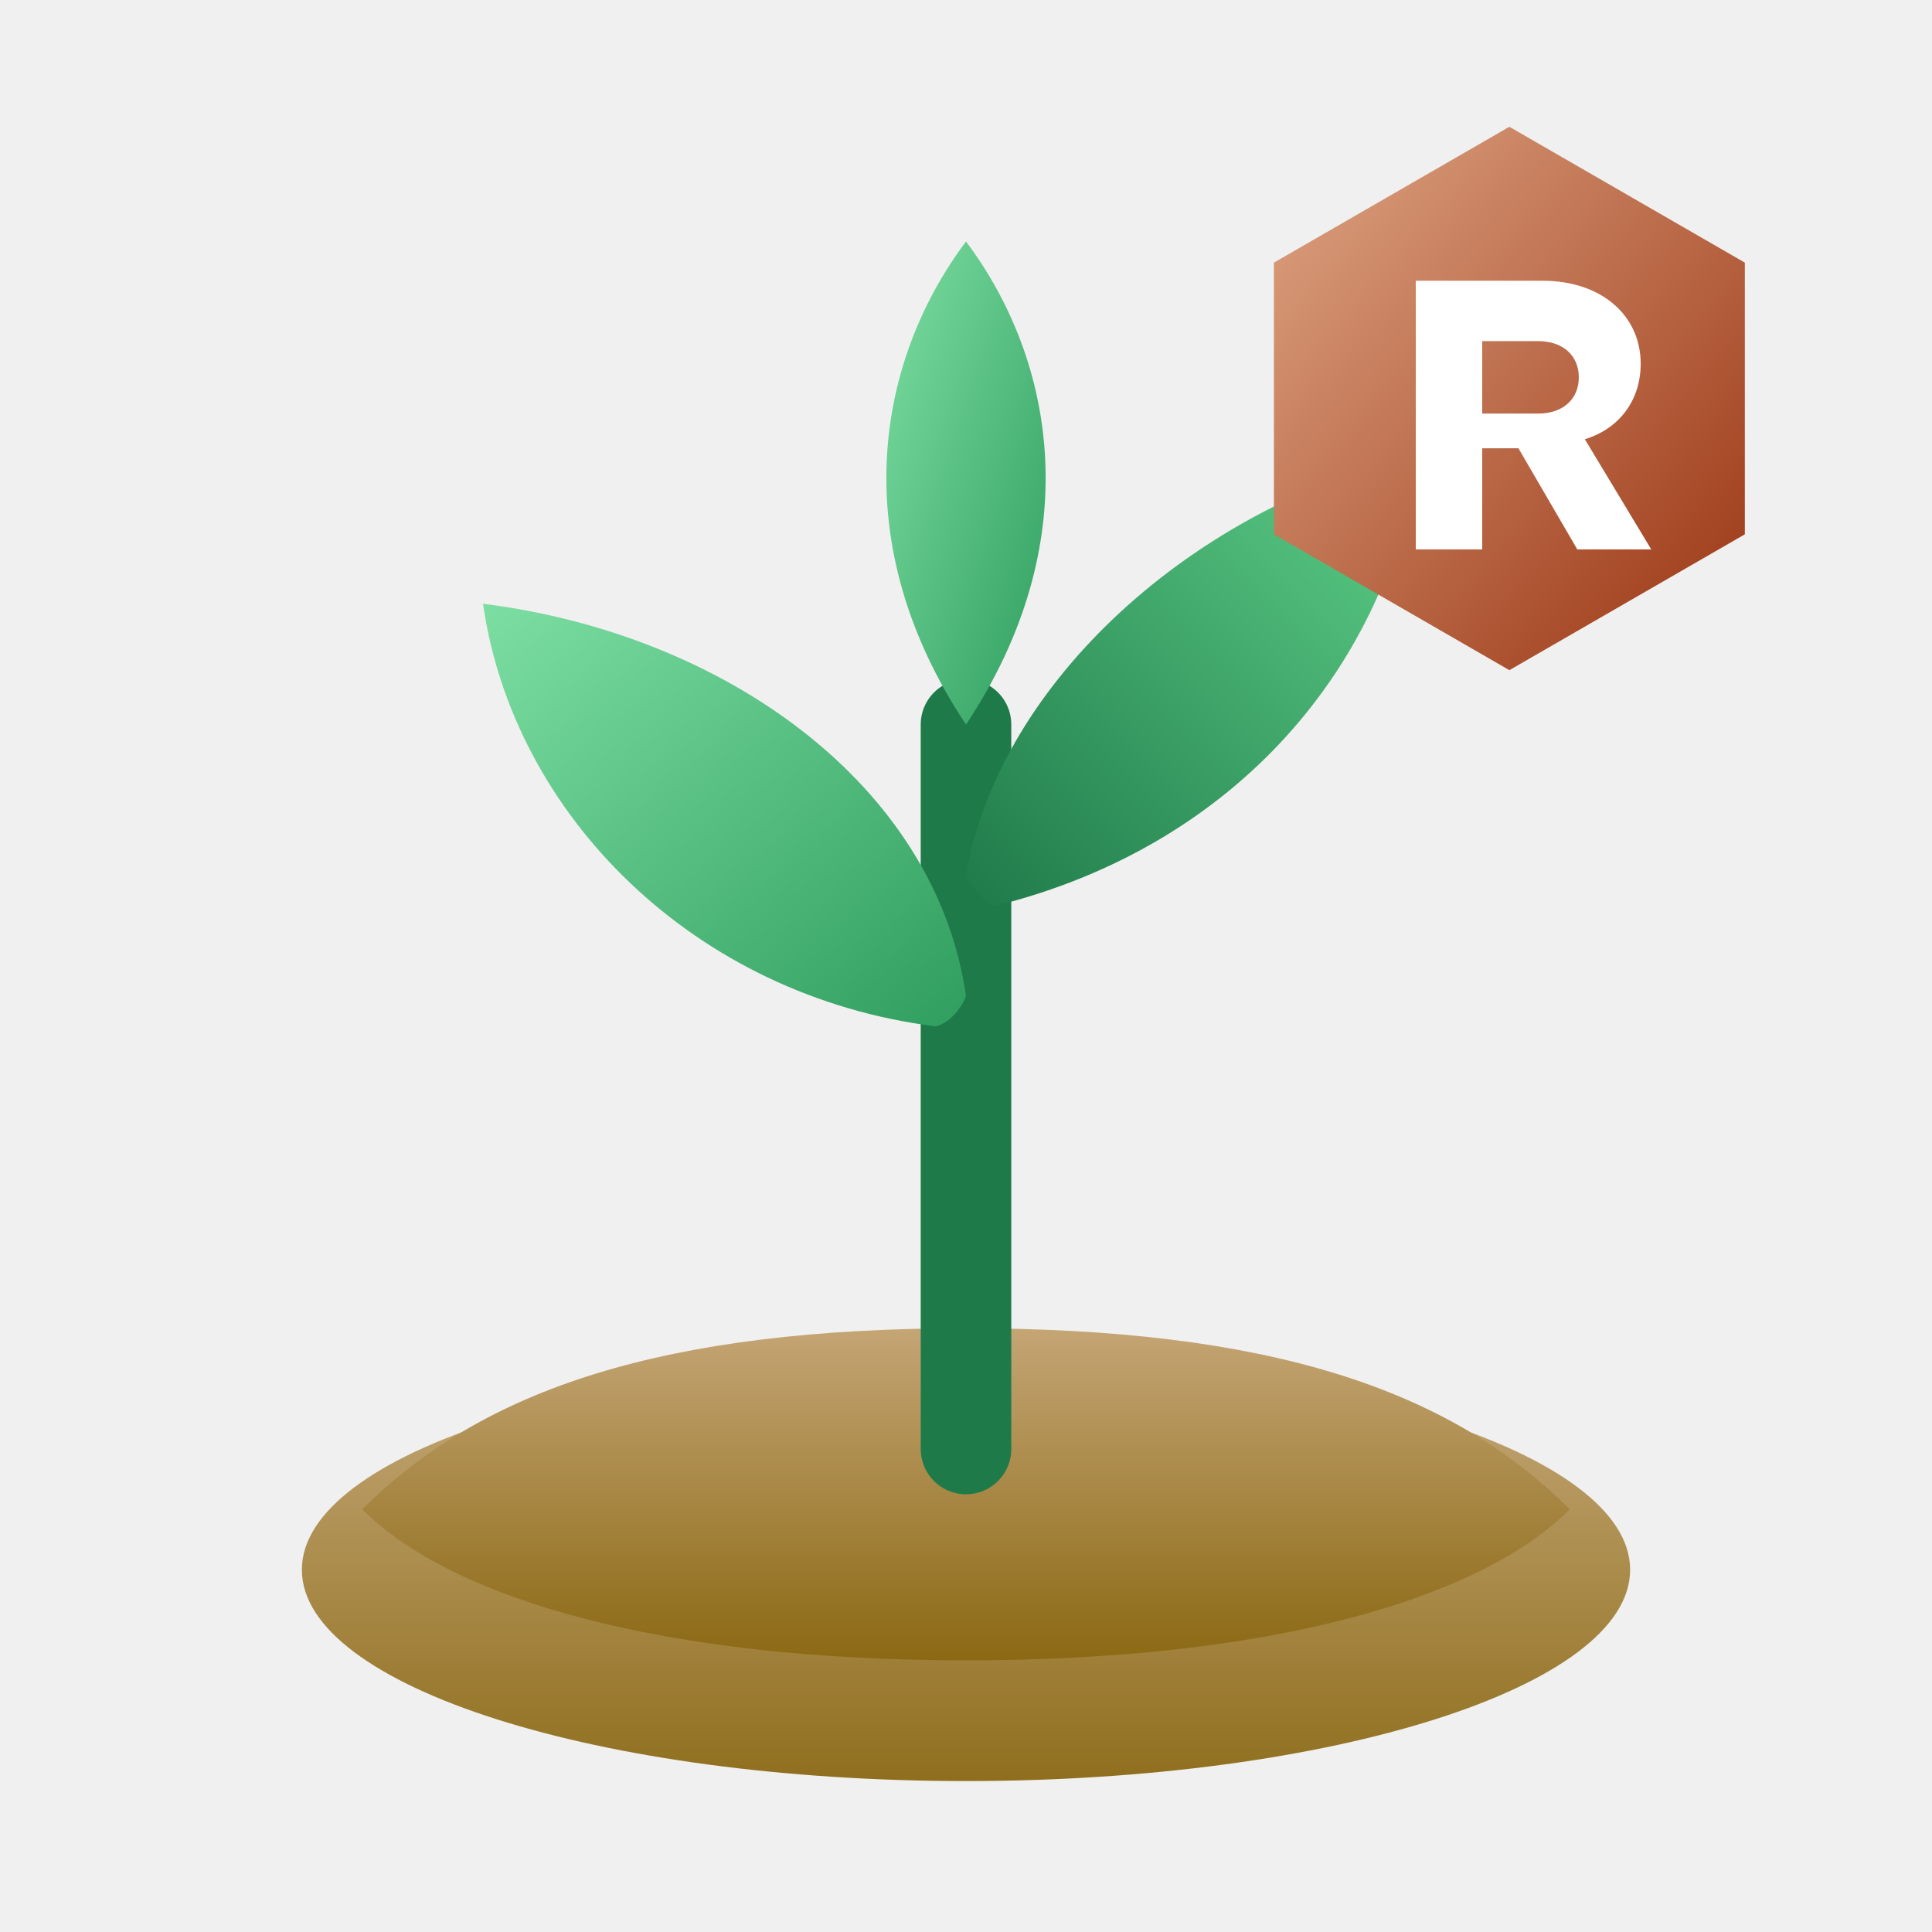
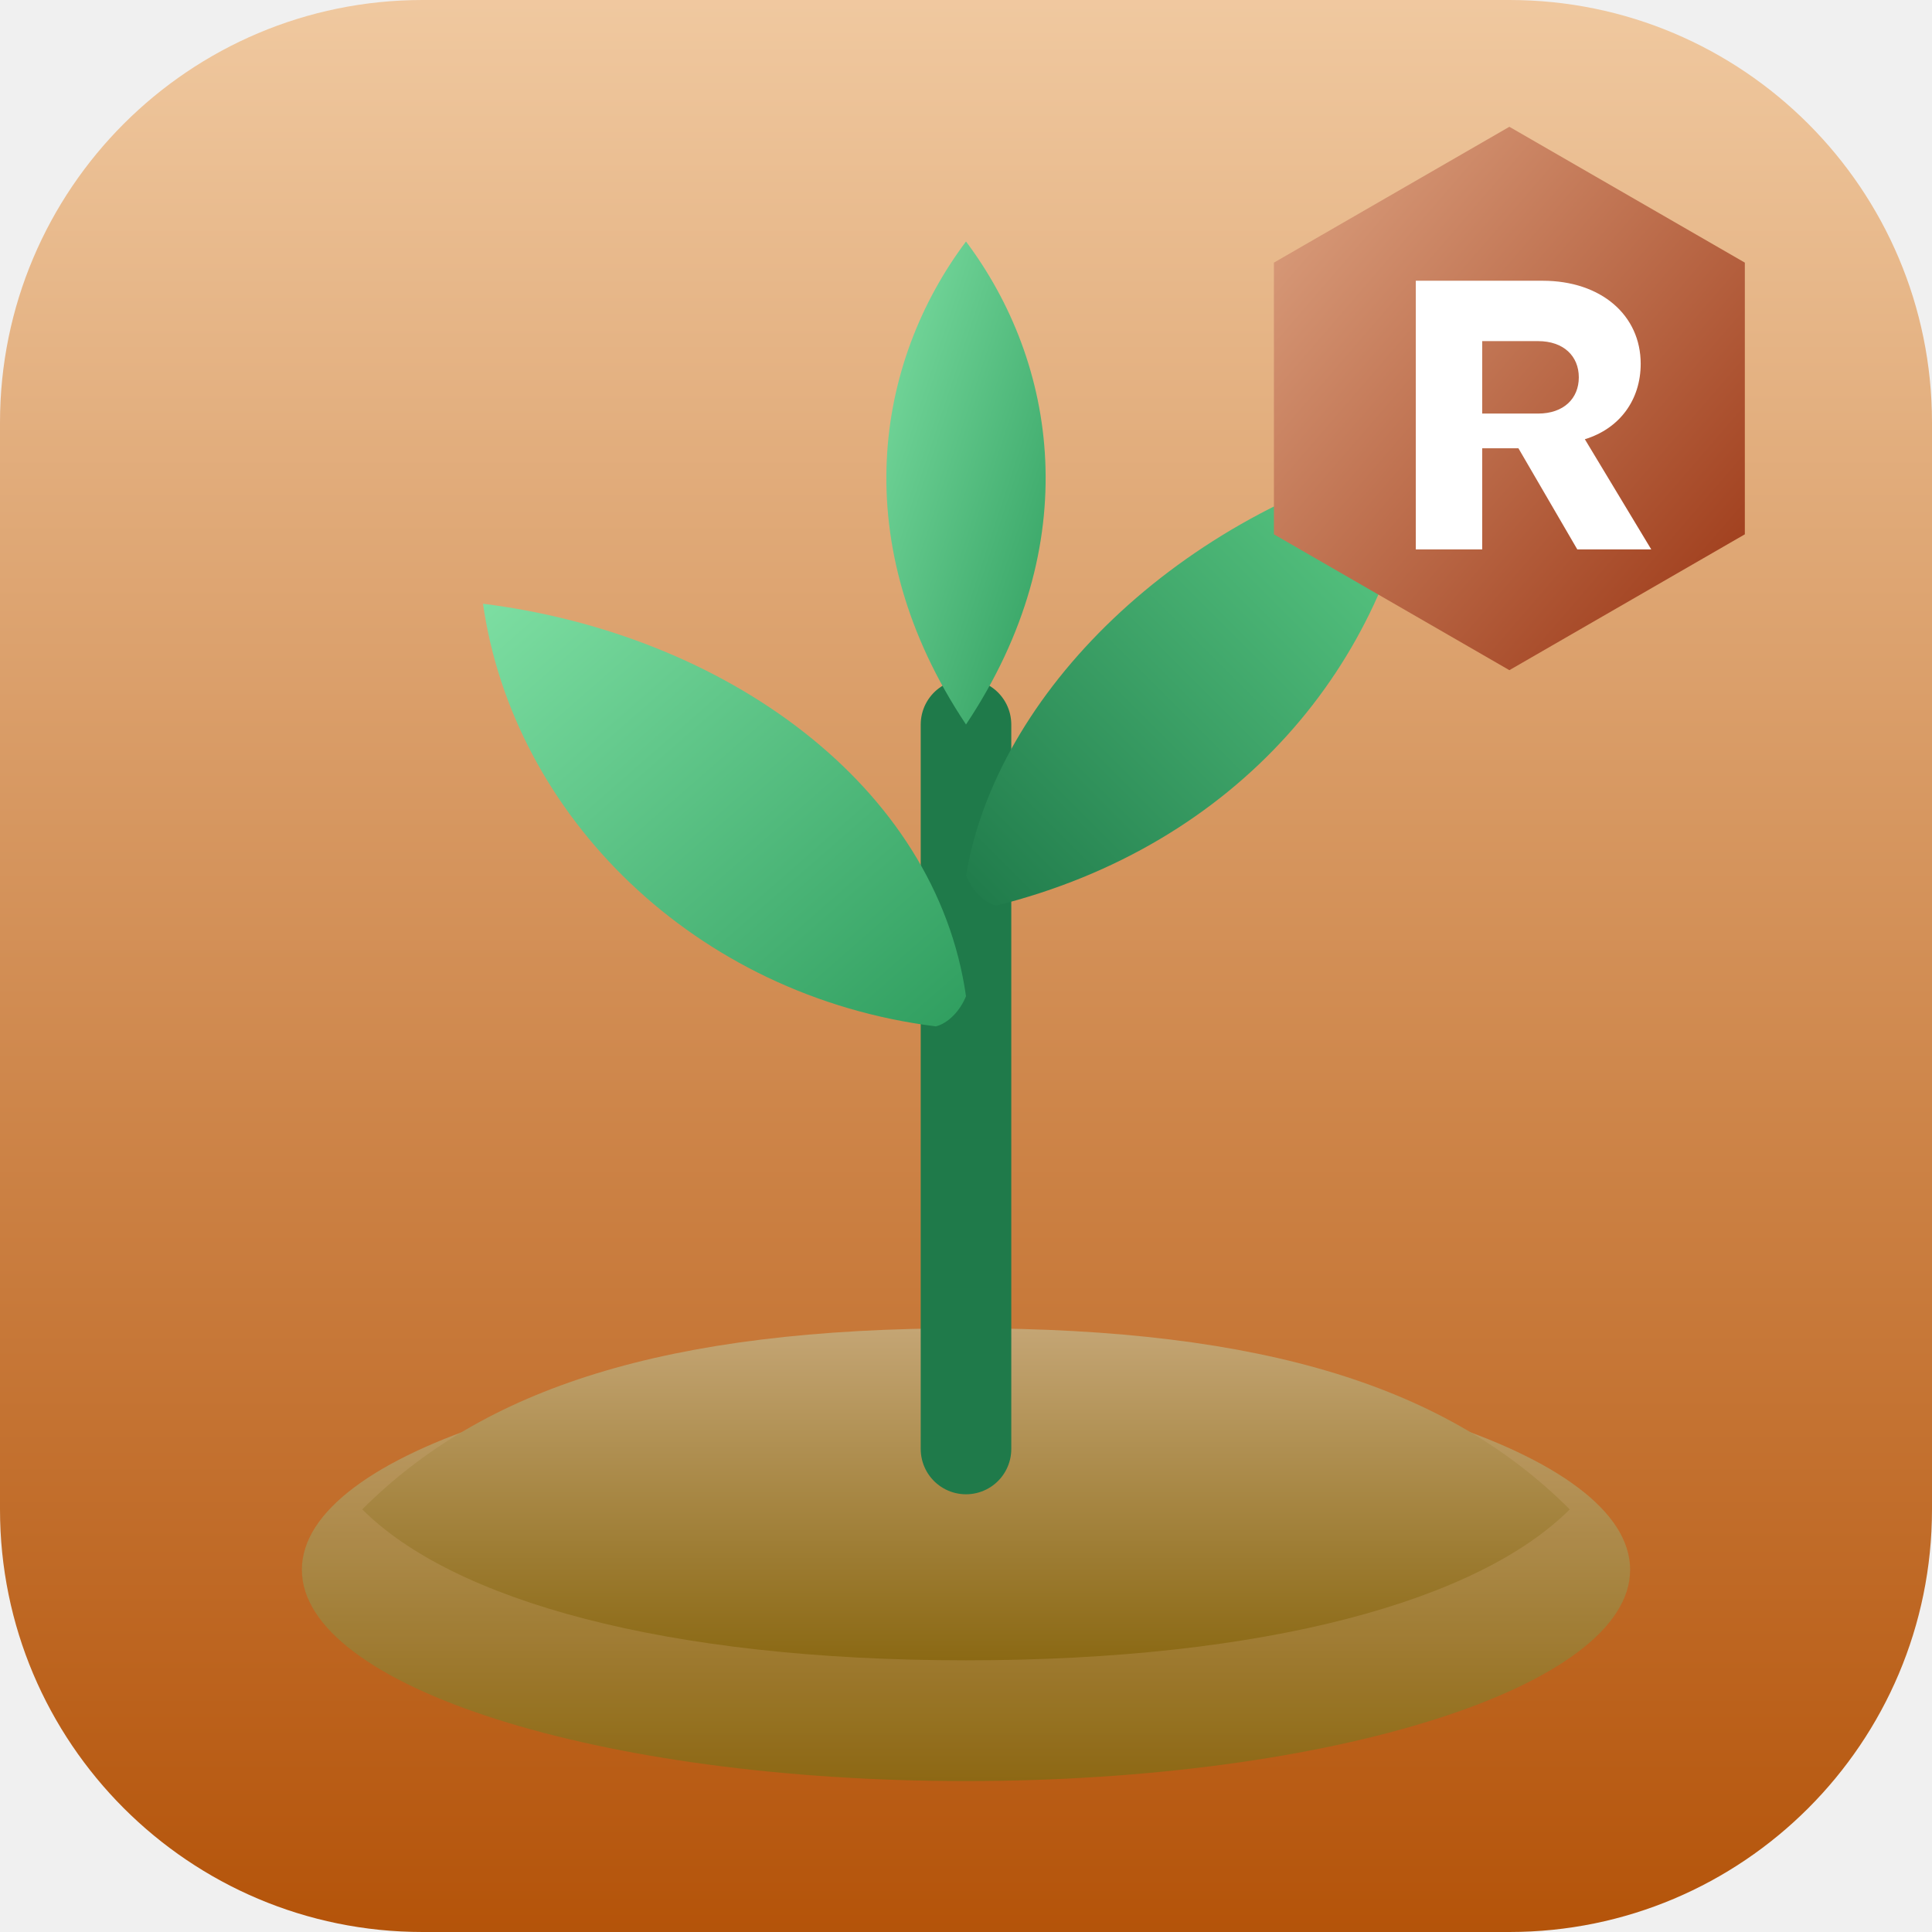
<svg xmlns="http://www.w3.org/2000/svg" viewBox="0 0 64 64">
  <defs>
+     <linearGradient id="bg" x1="0%" y1="0%" x2="0%" y2="100%">
+       <stop offset="0%" stop-color="#f0c9a0" />
+       <stop offset="100%" stop-color="#b45309" />
+     </linearGradient>
    <linearGradient id="leafA" x1="0%" y1="0%" x2="100%" y2="100%">
      <stop offset="0%" stop-color="#7ddea2" />
      <stop offset="100%" stop-color="#2f9e5f" />
    </linearGradient>
    <linearGradient id="leafB" x1="100%" y1="0%" x2="0%" y2="100%">
      <stop offset="0%" stop-color="#5ecf88" />
      <stop offset="100%" stop-color="#1f7a4a" />
    </linearGradient>
    <linearGradient id="soil" x1="0%" y1="0%" x2="0%" y2="100%">
      <stop offset="0%" stop-color="#c4a574" />
      <stop offset="100%" stop-color="#8b6914" />
    </linearGradient>
    <linearGradient id="badge" x1="0%" y1="0%" x2="100%" y2="100%">
      <stop offset="0%" stop-color="#dea584" />
      <stop offset="100%" stop-color="#9a3412" />
    </linearGradient>
  </defs>
+   <rect width="64" height="64" rx="14" fill="url(#bg)" />
  <ellipse cx="32" cy="52" rx="22" ry="7" fill="url(#soil)" opacity="0.95" />
  <path d="M12 50c4-4 10-6 20-6s16 2 20 6c-3 3-10 5-20 5s-17-2-20-5z" fill="url(#soil)" />
  <path d="M32 48V24" stroke="#1f7a4a" stroke-width="3" stroke-linecap="round" fill="none" />
  <path d="M31 34c-8-1-14-7-15-14 8 1 15 6 16 13-0.2 0.5-0.6 0.9-1 1z" fill="url(#leafA)" />
  <path d="M33 30c8-2 13-8 14-15-8 2-14 8-15 14 0.2 0.5 0.6 0.9 1 1z" fill="url(#leafB)" />
  <path d="M32 24c-4-6-3-12 0-16 3 4 4 10 0 16z" fill="url(#leafA)" />
  <path d="M50 4.2l7.8 4.5v9l-7.8 4.5-7.8-4.5v-9z" fill="url(#badge)" />
  <path fill="#fff" d="M46.9 9.3h4.2c1.95 0 3.25 1.15 3.25 2.75 0 1.2-.7 2.15-1.85 2.5l2.2 3.65h-2.45l-1.95-3.35h-1.2v3.35h-2.2V9.3zm2.2 4.4h1.85c.85 0 1.35-.5 1.35-1.2s-.5-1.2-1.35-1.2H49.1v2.4z" />
</svg>
